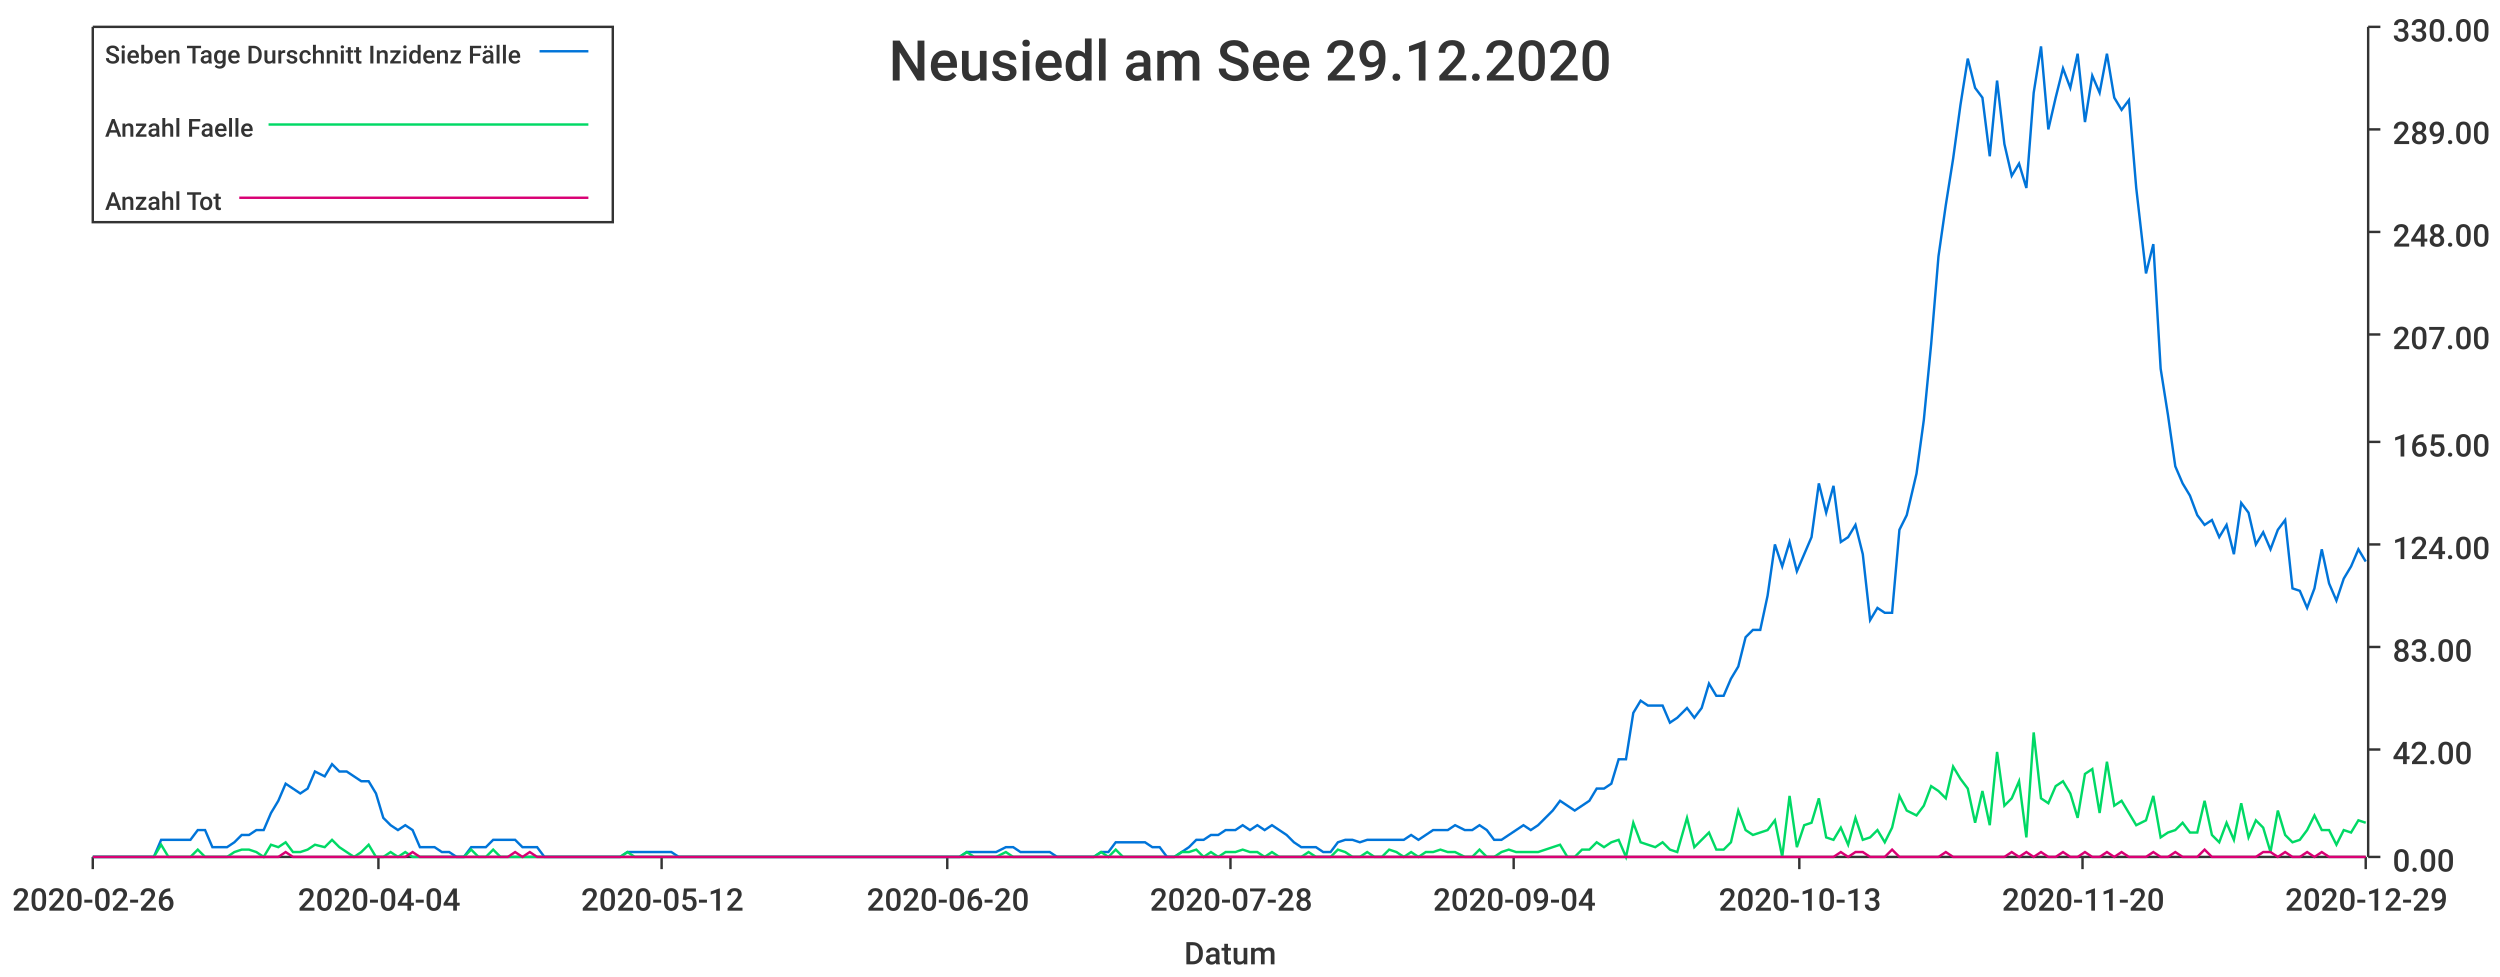
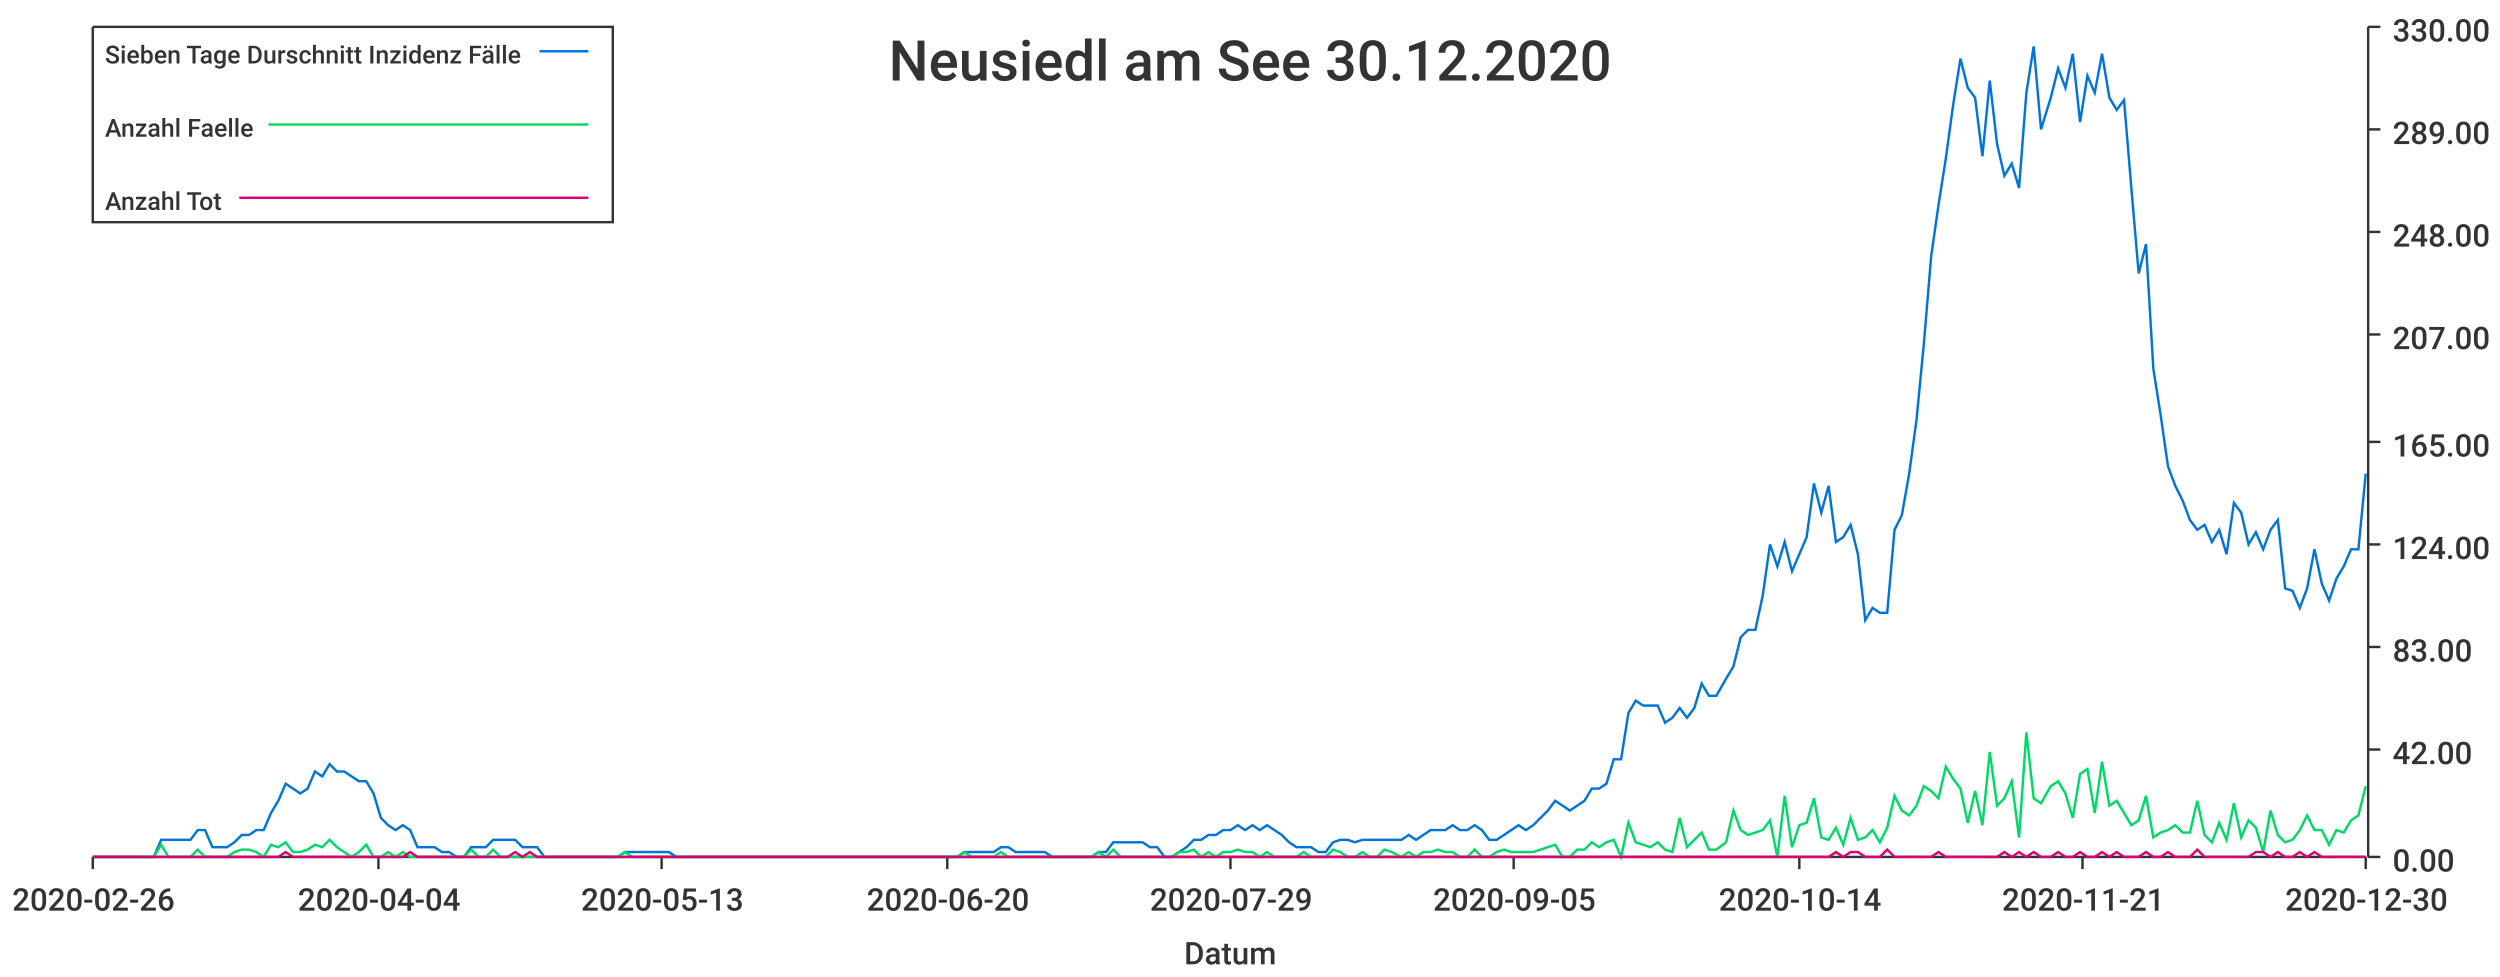
<svg xmlns="http://www.w3.org/2000/svg" width="1024" height="400">\n<path d="M 0 0 L 1024 0 L 1024 400 L 0 400 L 0 0" style="stroke-width:0;stroke:rgba(255,255,255,1.0);fill:rgba(255,255,255,1.0)" />
  <path d="M 38 11 L 969 11 L 969 351 L 38 351 L 38 11" style="stroke-width:0;stroke:rgba(255,255,255,1.0);fill:rgba(255,255,255,1.0)" />
  <path d="M 38 351 L 969 351" style="stroke-width:1;stroke:rgba(51,51,51,1.0);fill:none" />
  <path d="M 38 351 L 38 356" style="stroke-width:1;stroke:rgba(51,51,51,1.0);fill:none" />
  <text x="5" y="373" style="stroke-width:0;stroke:none;fill:rgba(51,51,51,1.0);font-size:12.8px;font-family:'Roboto Medium',sans-serif">2020-02-26</text>
  <path d="M 155 351 L 155 356" style="stroke-width:1;stroke:rgba(51,51,51,1.0);fill:none" />
  <text x="122" y="373" style="stroke-width:0;stroke:none;fill:rgba(51,51,51,1.0);font-size:12.8px;font-family:'Roboto Medium',sans-serif">2020-04-04</text>
  <path d="M 271 351 L 271 356" style="stroke-width:1;stroke:rgba(51,51,51,1.0);fill:none" />
-   <text x="238" y="373" style="stroke-width:0;stroke:none;fill:rgba(51,51,51,1.0);font-size:12.8px;font-family:'Roboto Medium',sans-serif">2020-05-12</text>
+   <text x="238" y="373" style="stroke-width:0;stroke:none;fill:rgba(51,51,51,1.0);font-size:12.8px;font-family:'Roboto Medium',sans-serif">2020-05-13</text>
  <path d="M 388 351 L 388 356" style="stroke-width:1;stroke:rgba(51,51,51,1.0);fill:none" />
  <text x="355" y="373" style="stroke-width:0;stroke:none;fill:rgba(51,51,51,1.0);font-size:12.8px;font-family:'Roboto Medium',sans-serif">2020-06-20</text>
  <path d="M 504 351 L 504 356" style="stroke-width:1;stroke:rgba(51,51,51,1.0);fill:none" />
-   <text x="471" y="373" style="stroke-width:0;stroke:none;fill:rgba(51,51,51,1.0);font-size:12.8px;font-family:'Roboto Medium',sans-serif">2020-07-28</text>
+   <text x="471" y="373" style="stroke-width:0;stroke:none;fill:rgba(51,51,51,1.0);font-size:12.8px;font-family:'Roboto Medium',sans-serif">2020-07-29</text>
  <path d="M 620 351 L 620 356" style="stroke-width:1;stroke:rgba(51,51,51,1.0);fill:none" />
-   <text x="587" y="373" style="stroke-width:0;stroke:none;fill:rgba(51,51,51,1.0);font-size:12.8px;font-family:'Roboto Medium',sans-serif">2020-09-04</text>
+   <text x="587" y="373" style="stroke-width:0;stroke:none;fill:rgba(51,51,51,1.0);font-size:12.8px;font-family:'Roboto Medium',sans-serif">2020-09-05</text>
  <path d="M 737 351 L 737 356" style="stroke-width:1;stroke:rgba(51,51,51,1.0);fill:none" />
-   <text x="704" y="373" style="stroke-width:0;stroke:none;fill:rgba(51,51,51,1.0);font-size:12.8px;font-family:'Roboto Medium',sans-serif">2020-10-13</text>
+   <text x="704" y="373" style="stroke-width:0;stroke:none;fill:rgba(51,51,51,1.0);font-size:12.8px;font-family:'Roboto Medium',sans-serif">2020-10-14</text>
  <path d="M 853 351 L 853 356" style="stroke-width:1;stroke:rgba(51,51,51,1.0);fill:none" />
-   <text x="820" y="373" style="stroke-width:0;stroke:none;fill:rgba(51,51,51,1.0);font-size:12.8px;font-family:'Roboto Medium',sans-serif">2020-11-20</text>
+   <text x="820" y="373" style="stroke-width:0;stroke:none;fill:rgba(51,51,51,1.0);font-size:12.8px;font-family:'Roboto Medium',sans-serif">2020-11-21</text>
  <path d="M 969 351 L 969 356" style="stroke-width:1;stroke:rgba(51,51,51,1.0);fill:none" />
-   <text x="936" y="373" style="stroke-width:0;stroke:none;fill:rgba(51,51,51,1.0);font-size:12.8px;font-family:'Roboto Medium',sans-serif">2020-12-29</text>
+   <text x="936" y="373" style="stroke-width:0;stroke:none;fill:rgba(51,51,51,1.0);font-size:12.8px;font-family:'Roboto Medium',sans-serif">2020-12-30</text>
  <text x="485" y="395" style="stroke-width:0;stroke:none;fill:rgba(51,51,51,1.0);font-size:12.8px;font-family:'Roboto Medium',sans-serif">Datum</text>
  <path d="M 970 351 L 970 11" style="stroke-width:1;stroke:rgba(51,51,51,1.0);fill:none" />
  <path d="M 970 351 L 975 351" style="stroke-width:1;stroke:rgba(51,51,51,1.0);fill:none" />
  <text x="980" y="357" style="stroke-width:0;stroke:none;fill:rgba(51,51,51,1.0);font-size:12.8px;font-family:'Roboto Medium',sans-serif">0.00</text>
  <path d="M 970 307 L 975 307" style="stroke-width:1;stroke:rgba(51,51,51,1.0);fill:none" />
  <text x="980" y="313" style="stroke-width:0;stroke:none;fill:rgba(51,51,51,1.0);font-size:12.8px;font-family:'Roboto Medium',sans-serif">42.00</text>
  <path d="M 970 265 L 975 265" style="stroke-width:1;stroke:rgba(51,51,51,1.0);fill:none" />
  <text x="980" y="271" style="stroke-width:0;stroke:none;fill:rgba(51,51,51,1.0);font-size:12.8px;font-family:'Roboto Medium',sans-serif">83.00</text>
  <path d="M 970 223 L 975 223" style="stroke-width:1;stroke:rgba(51,51,51,1.0);fill:none" />
  <text x="980" y="229" style="stroke-width:0;stroke:none;fill:rgba(51,51,51,1.0);font-size:12.8px;font-family:'Roboto Medium',sans-serif">124.00</text>
  <path d="M 970 181 L 975 181" style="stroke-width:1;stroke:rgba(51,51,51,1.0);fill:none" />
  <text x="980" y="187" style="stroke-width:0;stroke:none;fill:rgba(51,51,51,1.0);font-size:12.8px;font-family:'Roboto Medium',sans-serif">165.00</text>
  <path d="M 970 137 L 975 137" style="stroke-width:1;stroke:rgba(51,51,51,1.0);fill:none" />
  <text x="980" y="143" style="stroke-width:0;stroke:none;fill:rgba(51,51,51,1.0);font-size:12.8px;font-family:'Roboto Medium',sans-serif">207.00</text>
  <path d="M 970 95 L 975 95" style="stroke-width:1;stroke:rgba(51,51,51,1.0);fill:none" />
  <text x="980" y="101" style="stroke-width:0;stroke:none;fill:rgba(51,51,51,1.0);font-size:12.8px;font-family:'Roboto Medium',sans-serif">248.00</text>
  <path d="M 970 53 L 975 53" style="stroke-width:1;stroke:rgba(51,51,51,1.0);fill:none" />
  <text x="980" y="59" style="stroke-width:0;stroke:none;fill:rgba(51,51,51,1.0);font-size:12.8px;font-family:'Roboto Medium',sans-serif">289.00</text>
  <path d="M 970 11 L 975 11" style="stroke-width:1;stroke:rgba(51,51,51,1.0);fill:none" />
  <text x="980" y="17" style="stroke-width:0;stroke:none;fill:rgba(51,51,51,1.0);font-size:12.8px;font-family:'Roboto Medium',sans-serif">330.00</text>
-   <path d="M 38 351 L 42 351 L 45 351 L 48 351 L 51 351 L 54 351 L 57 351 L 60 351 L 63 351 L 66 344 L 69 344 L 72 344 L 75 344 L 78 344 L 81 340 L 84 340 L 87 347 L 90 347 L 93 347 L 96 345 L 99 342 L 102 342 L 105 340 L 108 340 L 111 333 L 114 328 L 117 321 L 120 323 L 123 325 L 126 323 L 129 316 L 133 318 L 136 313 L 139 316 L 142 316 L 145 318 L 148 320 L 151 320 L 154 325 L 157 335 L 160 338 L 163 340 L 166 338 L 169 340 L 172 347 L 175 347 L 178 347 L 181 349 L 184 349 L 187 351 L 190 351 L 193 347 L 196 347 L 199 347 L 202 344 L 205 344 L 208 344 L 211 344 L 214 347 L 217 347 L 220 347 L 223 351 L 227 351 L 230 351 L 233 351 L 236 351 L 239 351 L 242 351 L 245 351 L 248 351 L 251 351 L 254 351 L 257 349 L 260 349 L 263 349 L 266 349 L 269 349 L 272 349 L 275 349 L 278 351 L 281 351 L 284 351 L 287 351 L 290 351 L 293 351 L 296 351 L 299 351 L 302 351 L 305 351 L 308 351 L 311 351 L 314 351 L 317 351 L 321 351 L 324 351 L 327 351 L 330 351 L 333 351 L 336 351 L 339 351 L 342 351 L 345 351 L 348 351 L 351 351 L 354 351 L 357 351 L 360 351 L 363 351 L 366 351 L 369 351 L 372 351 L 375 351 L 378 351 L 381 351 L 384 351 L 387 351 L 390 351 L 393 351 L 396 349 L 399 349 L 402 349 L 405 349 L 408 349 L 412 347 L 415 347 L 418 349 L 421 349 L 424 349 L 427 349 L 430 349 L 433 351 L 436 351 L 439 351 L 442 351 L 445 351 L 448 351 L 451 349 L 454 349 L 457 345 L 460 345 L 463 345 L 466 345 L 469 345 L 472 347 L 475 347 L 478 351 L 481 351 L 484 349 L 487 347 L 490 344 L 493 344 L 496 342 L 499 342 L 502 340 L 506 340 L 509 338 L 512 340 L 515 338 L 518 340 L 521 338 L 524 340 L 527 342 L 530 345 L 533 347 L 536 347 L 539 347 L 542 349 L 545 349 L 548 345 L 551 344 L 554 344 L 557 345 L 560 344 L 563 344 L 566 344 L 569 344 L 572 344 L 575 344 L 578 342 L 581 344 L 584 342 L 587 340 L 590 340 L 593 340 L 596 338 L 600 340 L 603 340 L 606 338 L 609 340 L 612 344 L 615 344 L 618 342 L 621 340 L 624 338 L 627 340 L 630 338 L 633 335 L 636 332 L 639 328 L 642 330 L 645 332 L 648 330 L 651 328 L 654 323 L 657 323 L 660 321 L 663 311 L 666 311 L 669 292 L 672 287 L 675 289 L 678 289 L 681 289 L 684 296 L 687 294 L 691 290 L 694 294 L 697 290 L 700 280 L 703 285 L 706 285 L 709 278 L 712 273 L 715 261 L 718 258 L 721 258 L 724 244 L 727 223 L 730 232 L 733 222 L 736 234 L 739 227 L 742 220 L 745 198 L 748 210 L 751 199 L 754 222 L 757 220 L 760 215 L 763 227 L 766 254 L 769 249 L 772 251 L 775 251 L 778 217 L 781 211 L 785 194 L 788 172 L 791 141 L 794 105 L 797 84 L 800 65 L 803 43 L 806 24 L 809 36 L 812 40 L 815 64 L 818 33 L 821 59 L 824 72 L 827 67 L 830 77 L 833 38 L 836 19 L 839 53 L 842 40 L 845 28 L 848 36 L 851 22 L 854 50 L 857 31 L 860 38 L 863 22 L 866 40 L 869 45 L 872 41 L 875 77 L 879 112 L 882 100 L 885 151 L 888 170 L 891 191 L 894 198 L 897 203 L 900 211 L 903 215 L 906 213 L 909 220 L 912 215 L 915 227 L 918 206 L 921 210 L 924 223 L 927 218 L 930 225 L 933 217 L 936 213 L 939 241 L 942 242 L 945 249 L 948 241 L 951 225 L 954 239 L 957 246 L 960 237 L 963 232 L 966 225 L 969 230" style="stroke-width:1;stroke:rgba(0,116,217,1.0);fill:none" />
-   <path d="M 38 351 L 42 351 L 45 351 L 48 351 L 51 351 L 54 351 L 57 351 L 60 351 L 63 351 L 66 346 L 69 351 L 72 351 L 75 351 L 78 351 L 81 348 L 84 351 L 87 351 L 90 351 L 93 351 L 96 349 L 99 348 L 102 348 L 105 349 L 108 351 L 111 346 L 114 347 L 117 345 L 120 349 L 123 349 L 126 348 L 129 346 L 133 347 L 136 344 L 139 347 L 142 349 L 145 351 L 148 349 L 151 346 L 154 351 L 157 351 L 160 349 L 163 351 L 166 349 L 169 351 L 172 351 L 175 351 L 178 351 L 181 351 L 184 351 L 187 351 L 190 351 L 193 348 L 196 351 L 199 351 L 202 348 L 205 351 L 208 351 L 211 351 L 214 351 L 217 351 L 220 351 L 223 351 L 227 351 L 230 351 L 233 351 L 236 351 L 239 351 L 242 351 L 245 351 L 248 351 L 251 351 L 254 351 L 257 349 L 260 351 L 263 351 L 266 351 L 269 351 L 272 351 L 275 351 L 278 351 L 281 351 L 284 351 L 287 351 L 290 351 L 293 351 L 296 351 L 299 351 L 302 351 L 305 351 L 308 351 L 311 351 L 314 351 L 317 351 L 321 351 L 324 351 L 327 351 L 330 351 L 333 351 L 336 351 L 339 351 L 342 351 L 345 351 L 348 351 L 351 351 L 354 351 L 357 351 L 360 351 L 363 351 L 366 351 L 369 351 L 372 351 L 375 351 L 378 351 L 381 351 L 384 351 L 387 351 L 390 351 L 393 351 L 396 349 L 399 351 L 402 351 L 405 351 L 408 351 L 412 349 L 415 351 L 418 351 L 421 351 L 424 351 L 427 351 L 430 351 L 433 351 L 436 351 L 439 351 L 442 351 L 445 351 L 448 351 L 451 349 L 454 351 L 457 348 L 460 351 L 463 351 L 466 351 L 469 351 L 472 351 L 475 351 L 478 351 L 481 351 L 484 349 L 487 349 L 490 348 L 493 351 L 496 349 L 499 351 L 502 349 L 506 349 L 509 348 L 512 349 L 515 349 L 518 351 L 521 349 L 524 351 L 527 351 L 530 351 L 533 351 L 536 349 L 539 351 L 542 351 L 545 351 L 548 348 L 551 349 L 554 351 L 557 351 L 560 349 L 563 351 L 566 351 L 569 348 L 572 349 L 575 351 L 578 349 L 581 351 L 584 349 L 587 349 L 590 348 L 593 349 L 596 349 L 600 351 L 603 351 L 606 348 L 609 351 L 612 351 L 615 349 L 618 348 L 621 349 L 624 349 L 627 349 L 630 349 L 633 348 L 636 347 L 639 346 L 642 351 L 645 351 L 648 348 L 651 348 L 654 345 L 657 347 L 660 345 L 663 344 L 666 351 L 669 337 L 672 345 L 675 346 L 678 347 L 681 345 L 684 348 L 687 349 L 691 335 L 694 347 L 697 344 L 700 341 L 703 348 L 706 348 L 709 345 L 712 332 L 715 340 L 718 342 L 721 341 L 724 340 L 727 336 L 730 351 L 733 326 L 736 347 L 739 338 L 742 337 L 745 327 L 748 343 L 751 344 L 754 339 L 757 346 L 760 335 L 763 344 L 766 343 L 769 340 L 772 345 L 775 339 L 778 326 L 781 332 L 785 334 L 788 330 L 791 322 L 794 324 L 797 327 L 800 314 L 803 319 L 806 323 L 809 337 L 812 324 L 815 338 L 818 308 L 821 330 L 824 327 L 827 320 L 830 343 L 833 300 L 836 327 L 839 329 L 842 322 L 845 320 L 848 325 L 851 335 L 854 317 L 857 315 L 860 333 L 863 312 L 866 330 L 869 328 L 872 333 L 875 338 L 879 336 L 882 326 L 885 343 L 888 341 L 891 340 L 894 337 L 897 341 L 900 341 L 903 328 L 906 342 L 909 345 L 912 337 L 915 344 L 918 329 L 921 343 L 924 336 L 927 339 L 930 349 L 933 332 L 936 342 L 939 345 L 942 344 L 945 340 L 948 334 L 951 340 L 954 340 L 957 346 L 960 340 L 963 341 L 966 336 L 969 337" style="stroke-width:1;stroke:rgba(0,217,101,1.0);fill:none" />
-   <path d="M 38 351 L 42 351 L 45 351 L 48 351 L 51 351 L 54 351 L 57 351 L 60 351 L 63 351 L 66 351 L 69 351 L 72 351 L 75 351 L 78 351 L 81 351 L 84 351 L 87 351 L 90 351 L 93 351 L 96 351 L 99 351 L 102 351 L 105 351 L 108 351 L 111 351 L 114 351 L 117 349 L 120 351 L 123 351 L 126 351 L 129 351 L 133 351 L 136 351 L 139 351 L 142 351 L 145 351 L 148 351 L 151 351 L 154 351 L 157 351 L 160 351 L 163 351 L 166 351 L 169 349 L 172 351 L 175 351 L 178 351 L 181 351 L 184 351 L 187 351 L 190 351 L 193 351 L 196 351 L 199 351 L 202 351 L 205 351 L 208 351 L 211 349 L 214 351 L 217 349 L 220 351 L 223 351 L 227 351 L 230 351 L 233 351 L 236 351 L 239 351 L 242 351 L 245 351 L 248 351 L 251 351 L 254 351 L 257 351 L 260 351 L 263 351 L 266 351 L 269 351 L 272 351 L 275 351 L 278 351 L 281 351 L 284 351 L 287 351 L 290 351 L 293 351 L 296 351 L 299 351 L 302 351 L 305 351 L 308 351 L 311 351 L 314 351 L 317 351 L 321 351 L 324 351 L 327 351 L 330 351 L 333 351 L 336 351 L 339 351 L 342 351 L 345 351 L 348 351 L 351 351 L 354 351 L 357 351 L 360 351 L 363 351 L 366 351 L 369 351 L 372 351 L 375 351 L 378 351 L 381 351 L 384 351 L 387 351 L 390 351 L 393 351 L 396 351 L 399 351 L 402 351 L 405 351 L 408 351 L 412 351 L 415 351 L 418 351 L 421 351 L 424 351 L 427 351 L 430 351 L 433 351 L 436 351 L 439 351 L 442 351 L 445 351 L 448 351 L 451 351 L 454 351 L 457 351 L 460 351 L 463 351 L 466 351 L 469 351 L 472 351 L 475 351 L 478 351 L 481 351 L 484 351 L 487 351 L 490 351 L 493 351 L 496 351 L 499 351 L 502 351 L 506 351 L 509 351 L 512 351 L 515 351 L 518 351 L 521 351 L 524 351 L 527 351 L 530 351 L 533 351 L 536 351 L 539 351 L 542 351 L 545 351 L 548 351 L 551 351 L 554 351 L 557 351 L 560 351 L 563 351 L 566 351 L 569 351 L 572 351 L 575 351 L 578 351 L 581 351 L 584 351 L 587 351 L 590 351 L 593 351 L 596 351 L 600 351 L 603 351 L 606 351 L 609 351 L 612 351 L 615 351 L 618 351 L 621 351 L 624 351 L 627 351 L 630 351 L 633 351 L 636 351 L 639 351 L 642 351 L 645 351 L 648 351 L 651 351 L 654 351 L 657 351 L 660 351 L 663 351 L 666 351 L 669 351 L 672 351 L 675 351 L 678 351 L 681 351 L 684 351 L 687 351 L 691 351 L 694 351 L 697 351 L 700 351 L 703 351 L 706 351 L 709 351 L 712 351 L 715 351 L 718 351 L 721 351 L 724 351 L 727 351 L 730 351 L 733 351 L 736 351 L 739 351 L 742 351 L 745 351 L 748 351 L 751 351 L 754 349 L 757 351 L 760 349 L 763 349 L 766 351 L 769 351 L 772 351 L 775 348 L 778 351 L 781 351 L 785 351 L 788 351 L 791 351 L 794 351 L 797 349 L 800 351 L 803 351 L 806 351 L 809 351 L 812 351 L 815 351 L 818 351 L 821 351 L 824 349 L 827 351 L 830 349 L 833 351 L 836 349 L 839 351 L 842 351 L 845 349 L 848 351 L 851 351 L 854 349 L 857 351 L 860 351 L 863 349 L 866 351 L 869 349 L 872 351 L 875 351 L 879 351 L 882 349 L 885 351 L 888 351 L 891 349 L 894 351 L 897 351 L 900 351 L 903 348 L 906 351 L 909 351 L 912 351 L 915 351 L 918 351 L 921 351 L 924 351 L 927 349 L 930 349 L 933 351 L 936 349 L 939 351 L 942 351 L 945 349 L 948 351 L 951 349 L 954 351 L 957 351 L 960 351 L 963 351 L 966 351 L 969 351" style="stroke-width:1;stroke:rgba(217,0,116,1.0);fill:none" />
-   <text x="364" y="33" style="stroke-width:0;stroke:none;fill:rgba(51,51,51,1.0);font-size:23.0px;font-family:'Roboto Medium',sans-serif">Neusiedl am See 29.12.2020</text>
+   <path d="M 38 351 L 42 351 L 45 351 L 48 351 L 51 351 L 54 351 L 57 351 L 60 351 L 63 351 L 66 344 L 69 344 L 72 344 L 75 344 L 78 344 L 81 340 L 84 340 L 87 347 L 90 347 L 93 347 L 96 345 L 99 342 L 102 342 L 105 340 L 108 340 L 111 333 L 114 328 L 117 321 L 120 323 L 123 325 L 126 323 L 129 316 L 132 318 L 135 313 L 138 316 L 141 316 L 144 318 L 147 320 L 150 320 L 153 325 L 156 335 L 159 338 L 162 340 L 165 338 L 168 340 L 171 347 L 175 347 L 178 347 L 181 349 L 184 349 L 187 351 L 190 351 L 193 347 L 196 347 L 199 347 L 202 344 L 205 344 L 208 344 L 211 344 L 214 347 L 217 347 L 220 347 L 223 351 L 226 351 L 229 351 L 232 351 L 235 351 L 238 351 L 241 351 L 244 351 L 247 351 L 250 351 L 253 351 L 256 349 L 259 349 L 262 349 L 265 349 L 268 349 L 271 349 L 274 349 L 277 351 L 280 351 L 283 351 L 286 351 L 289 351 L 292 351 L 295 351 L 298 351 L 301 351 L 304 351 L 308 351 L 311 351 L 314 351 L 317 351 L 320 351 L 323 351 L 326 351 L 329 351 L 332 351 L 335 351 L 338 351 L 341 351 L 344 351 L 347 351 L 350 351 L 353 351 L 356 351 L 359 351 L 362 351 L 365 351 L 368 351 L 371 351 L 374 351 L 377 351 L 380 351 L 383 351 L 386 351 L 389 351 L 392 351 L 395 349 L 398 349 L 401 349 L 404 349 L 407 349 L 410 347 L 413 347 L 416 349 L 419 349 L 422 349 L 425 349 L 428 349 L 431 351 L 434 351 L 437 351 L 441 351 L 444 351 L 447 351 L 450 349 L 453 349 L 456 345 L 459 345 L 462 345 L 465 345 L 468 345 L 471 347 L 474 347 L 477 351 L 480 351 L 483 349 L 486 347 L 489 344 L 492 344 L 495 342 L 498 342 L 501 340 L 504 340 L 507 338 L 510 340 L 513 338 L 516 340 L 519 338 L 522 340 L 525 342 L 528 345 L 531 347 L 534 347 L 537 347 L 540 349 L 543 349 L 546 345 L 549 344 L 552 344 L 555 345 L 558 344 L 561 344 L 564 344 L 567 344 L 570 344 L 574 344 L 577 342 L 580 344 L 583 342 L 586 340 L 589 340 L 592 340 L 595 338 L 598 340 L 601 340 L 604 338 L 607 340 L 610 344 L 613 344 L 616 342 L 619 340 L 622 338 L 625 340 L 628 338 L 631 335 L 634 332 L 637 328 L 640 330 L 643 332 L 646 330 L 649 328 L 652 323 L 655 323 L 658 321 L 661 311 L 664 311 L 667 292 L 670 287 L 673 289 L 676 289 L 679 289 L 682 296 L 685 294 L 688 290 L 691 294 L 694 290 L 697 280 L 700 285 L 703 285 L 707 278 L 710 273 L 713 261 L 716 258 L 719 258 L 722 244 L 725 223 L 728 232 L 731 222 L 734 234 L 737 227 L 740 220 L 743 198 L 746 210 L 749 199 L 752 222 L 755 220 L 758 215 L 761 227 L 764 254 L 767 249 L 770 251 L 773 251 L 776 217 L 779 211 L 782 194 L 785 172 L 788 141 L 791 105 L 794 84 L 797 65 L 800 43 L 803 24 L 806 36 L 809 40 L 812 64 L 815 33 L 818 59 L 821 72 L 824 67 L 827 77 L 830 38 L 833 19 L 836 53 L 840 40 L 843 28 L 846 36 L 849 22 L 852 50 L 855 31 L 858 38 L 861 22 L 864 40 L 867 45 L 870 41 L 873 77 L 876 112 L 879 100 L 882 151 L 885 170 L 888 191 L 891 199 L 894 205 L 897 213 L 900 217 L 903 215 L 906 222 L 909 217 L 912 227 L 915 206 L 918 210 L 921 223 L 924 218 L 927 225 L 930 217 L 933 213 L 936 241 L 939 242 L 942 249 L 945 241 L 948 225 L 951 239 L 954 246 L 957 237 L 960 232 L 963 225 L 966 225 L 969 194" style="stroke-width:1;stroke:rgba(0,116,217,1.0);fill:none" />
+   <path d="M 38 351 L 42 351 L 45 351 L 48 351 L 51 351 L 54 351 L 57 351 L 60 351 L 63 351 L 66 346 L 69 351 L 72 351 L 75 351 L 78 351 L 81 348 L 84 351 L 87 351 L 90 351 L 93 351 L 96 349 L 99 348 L 102 348 L 105 349 L 108 351 L 111 346 L 114 347 L 117 345 L 120 349 L 123 349 L 126 348 L 129 346 L 132 347 L 135 344 L 138 347 L 141 349 L 144 351 L 147 349 L 150 346 L 153 351 L 156 351 L 159 349 L 162 351 L 165 349 L 168 351 L 171 351 L 175 351 L 178 351 L 181 351 L 184 351 L 187 351 L 190 351 L 193 348 L 196 351 L 199 351 L 202 348 L 205 351 L 208 351 L 211 351 L 214 351 L 217 351 L 220 351 L 223 351 L 226 351 L 229 351 L 232 351 L 235 351 L 238 351 L 241 351 L 244 351 L 247 351 L 250 351 L 253 351 L 256 349 L 259 351 L 262 351 L 265 351 L 268 351 L 271 351 L 274 351 L 277 351 L 280 351 L 283 351 L 286 351 L 289 351 L 292 351 L 295 351 L 298 351 L 301 351 L 304 351 L 308 351 L 311 351 L 314 351 L 317 351 L 320 351 L 323 351 L 326 351 L 329 351 L 332 351 L 335 351 L 338 351 L 341 351 L 344 351 L 347 351 L 350 351 L 353 351 L 356 351 L 359 351 L 362 351 L 365 351 L 368 351 L 371 351 L 374 351 L 377 351 L 380 351 L 383 351 L 386 351 L 389 351 L 392 351 L 395 349 L 398 351 L 401 351 L 404 351 L 407 351 L 410 349 L 413 351 L 416 351 L 419 351 L 422 351 L 425 351 L 428 351 L 431 351 L 434 351 L 437 351 L 441 351 L 444 351 L 447 351 L 450 349 L 453 351 L 456 348 L 459 351 L 462 351 L 465 351 L 468 351 L 471 351 L 474 351 L 477 351 L 480 351 L 483 349 L 486 349 L 489 348 L 492 351 L 495 349 L 498 351 L 501 349 L 504 349 L 507 348 L 510 349 L 513 349 L 516 351 L 519 349 L 522 351 L 525 351 L 528 351 L 531 351 L 534 349 L 537 351 L 540 351 L 543 351 L 546 348 L 549 349 L 552 351 L 555 351 L 558 349 L 561 351 L 564 351 L 567 348 L 570 349 L 574 351 L 577 349 L 580 351 L 583 349 L 586 349 L 589 348 L 592 349 L 595 349 L 598 351 L 601 351 L 604 348 L 607 351 L 610 351 L 613 349 L 616 348 L 619 349 L 622 349 L 625 349 L 628 349 L 631 348 L 634 347 L 637 346 L 640 351 L 643 351 L 646 348 L 649 348 L 652 345 L 655 347 L 658 345 L 661 344 L 664 351 L 667 337 L 670 345 L 673 346 L 676 347 L 679 345 L 682 348 L 685 349 L 688 335 L 691 347 L 694 344 L 697 341 L 700 348 L 703 348 L 707 345 L 710 332 L 713 340 L 716 342 L 719 341 L 722 340 L 725 336 L 728 351 L 731 326 L 734 347 L 737 338 L 740 337 L 743 327 L 746 343 L 749 344 L 752 339 L 755 346 L 758 335 L 761 344 L 764 343 L 767 340 L 770 345 L 773 339 L 776 326 L 779 332 L 782 334 L 785 330 L 788 322 L 791 324 L 794 327 L 797 314 L 800 319 L 803 323 L 806 337 L 809 324 L 812 338 L 815 308 L 818 330 L 821 327 L 824 320 L 827 343 L 830 300 L 833 327 L 836 329 L 840 322 L 843 320 L 846 325 L 849 335 L 852 317 L 855 315 L 858 333 L 861 312 L 864 330 L 867 328 L 870 333 L 873 338 L 876 336 L 879 326 L 882 343 L 885 341 L 888 340 L 891 338 L 894 341 L 897 341 L 900 328 L 903 342 L 906 345 L 909 337 L 912 344 L 915 329 L 918 343 L 921 336 L 924 339 L 927 349 L 930 332 L 933 342 L 936 345 L 939 344 L 942 340 L 945 334 L 948 340 L 951 340 L 954 346 L 957 340 L 960 341 L 963 336 L 966 334 L 969 322" style="stroke-width:1;stroke:rgba(0,217,101,1.0);fill:none" />
+   <path d="M 38 351 L 42 351 L 45 351 L 48 351 L 51 351 L 54 351 L 57 351 L 60 351 L 63 351 L 66 351 L 69 351 L 72 351 L 75 351 L 78 351 L 81 351 L 84 351 L 87 351 L 90 351 L 93 351 L 96 351 L 99 351 L 102 351 L 105 351 L 108 351 L 111 351 L 114 351 L 117 349 L 120 351 L 123 351 L 126 351 L 129 351 L 132 351 L 135 351 L 138 351 L 141 351 L 144 351 L 147 351 L 150 351 L 153 351 L 156 351 L 159 351 L 162 351 L 165 351 L 168 349 L 171 351 L 175 351 L 178 351 L 181 351 L 184 351 L 187 351 L 190 351 L 193 351 L 196 351 L 199 351 L 202 351 L 205 351 L 208 351 L 211 349 L 214 351 L 217 349 L 220 351 L 223 351 L 226 351 L 229 351 L 232 351 L 235 351 L 238 351 L 241 351 L 244 351 L 247 351 L 250 351 L 253 351 L 256 351 L 259 351 L 262 351 L 265 351 L 268 351 L 271 351 L 274 351 L 277 351 L 280 351 L 283 351 L 286 351 L 289 351 L 292 351 L 295 351 L 298 351 L 301 351 L 304 351 L 308 351 L 311 351 L 314 351 L 317 351 L 320 351 L 323 351 L 326 351 L 329 351 L 332 351 L 335 351 L 338 351 L 341 351 L 344 351 L 347 351 L 350 351 L 353 351 L 356 351 L 359 351 L 362 351 L 365 351 L 368 351 L 371 351 L 374 351 L 377 351 L 380 351 L 383 351 L 386 351 L 389 351 L 392 351 L 395 351 L 398 351 L 401 351 L 404 351 L 407 351 L 410 351 L 413 351 L 416 351 L 419 351 L 422 351 L 425 351 L 428 351 L 431 351 L 434 351 L 437 351 L 441 351 L 444 351 L 447 351 L 450 351 L 453 351 L 456 351 L 459 351 L 462 351 L 465 351 L 468 351 L 471 351 L 474 351 L 477 351 L 480 351 L 483 351 L 486 351 L 489 351 L 492 351 L 495 351 L 498 351 L 501 351 L 504 351 L 507 351 L 510 351 L 513 351 L 516 351 L 519 351 L 522 351 L 525 351 L 528 351 L 531 351 L 534 351 L 537 351 L 540 351 L 543 351 L 546 351 L 549 351 L 552 351 L 555 351 L 558 351 L 561 351 L 564 351 L 567 351 L 570 351 L 574 351 L 577 351 L 580 351 L 583 351 L 586 351 L 589 351 L 592 351 L 595 351 L 598 351 L 601 351 L 604 351 L 607 351 L 610 351 L 613 351 L 616 351 L 619 351 L 622 351 L 625 351 L 628 351 L 631 351 L 634 351 L 637 351 L 640 351 L 643 351 L 646 351 L 649 351 L 652 351 L 655 351 L 658 351 L 661 351 L 664 351 L 667 351 L 670 351 L 673 351 L 676 351 L 679 351 L 682 351 L 685 351 L 688 351 L 691 351 L 694 351 L 697 351 L 700 351 L 703 351 L 707 351 L 710 351 L 713 351 L 716 351 L 719 351 L 722 351 L 725 351 L 728 351 L 731 351 L 734 351 L 737 351 L 740 351 L 743 351 L 746 351 L 749 351 L 752 349 L 755 351 L 758 349 L 761 349 L 764 351 L 767 351 L 770 351 L 773 348 L 776 351 L 779 351 L 782 351 L 785 351 L 788 351 L 791 351 L 794 349 L 797 351 L 800 351 L 803 351 L 806 351 L 809 351 L 812 351 L 815 351 L 818 351 L 821 349 L 824 351 L 827 349 L 830 351 L 833 349 L 836 351 L 840 351 L 843 349 L 846 351 L 849 351 L 852 349 L 855 351 L 858 351 L 861 349 L 864 351 L 867 349 L 870 351 L 873 351 L 876 351 L 879 349 L 882 351 L 885 351 L 888 349 L 891 351 L 894 351 L 897 351 L 900 348 L 903 351 L 906 351 L 909 351 L 912 351 L 915 351 L 918 351 L 921 351 L 924 349 L 927 349 L 930 351 L 933 349 L 936 351 L 939 351 L 942 349 L 945 351 L 948 349 L 951 351 L 954 351 L 957 351 L 960 351 L 963 351 L 966 351 L 969 351" style="stroke-width:1;stroke:rgba(217,0,116,1.0);fill:none" />
+   <text x="364" y="33" style="stroke-width:0;stroke:none;fill:rgba(51,51,51,1.0);font-size:23.0px;font-family:'Roboto Medium',sans-serif">Neusiedl am See 30.12.2020</text>
  <path d="M 38 11 L 251 11 L 251 91 L 38 91 L 38 11" style="stroke-width:1;stroke:rgba(51,51,51,1.0);fill:rgba(255,255,255,1.0)" />
  <text x="43" y="26" style="stroke-width:0;stroke:none;fill:rgba(51,51,51,1.0);font-size:10.2px;font-family:'Roboto Medium',sans-serif">Sieben Tage Durschnitt Inzidenz Fälle</text>
  <path d="M 221 21 L 241 21" style="stroke-width:1;stroke:rgba(0,116,217,1.0);fill:none" />
  <text x="43" y="56" style="stroke-width:0;stroke:none;fill:rgba(51,51,51,1.0);font-size:10.2px;font-family:'Roboto Medium',sans-serif">Anzahl Faelle</text>
  <path d="M 110 51 L 241 51" style="stroke-width:1;stroke:rgba(0,217,101,1.0);fill:none" />
  <text x="43" y="86" style="stroke-width:0;stroke:none;fill:rgba(51,51,51,1.0);font-size:10.2px;font-family:'Roboto Medium',sans-serif">Anzahl Tot</text>
  <path d="M 98 81 L 241 81" style="stroke-width:1;stroke:rgba(217,0,116,1.0);fill:none" />
</svg>
